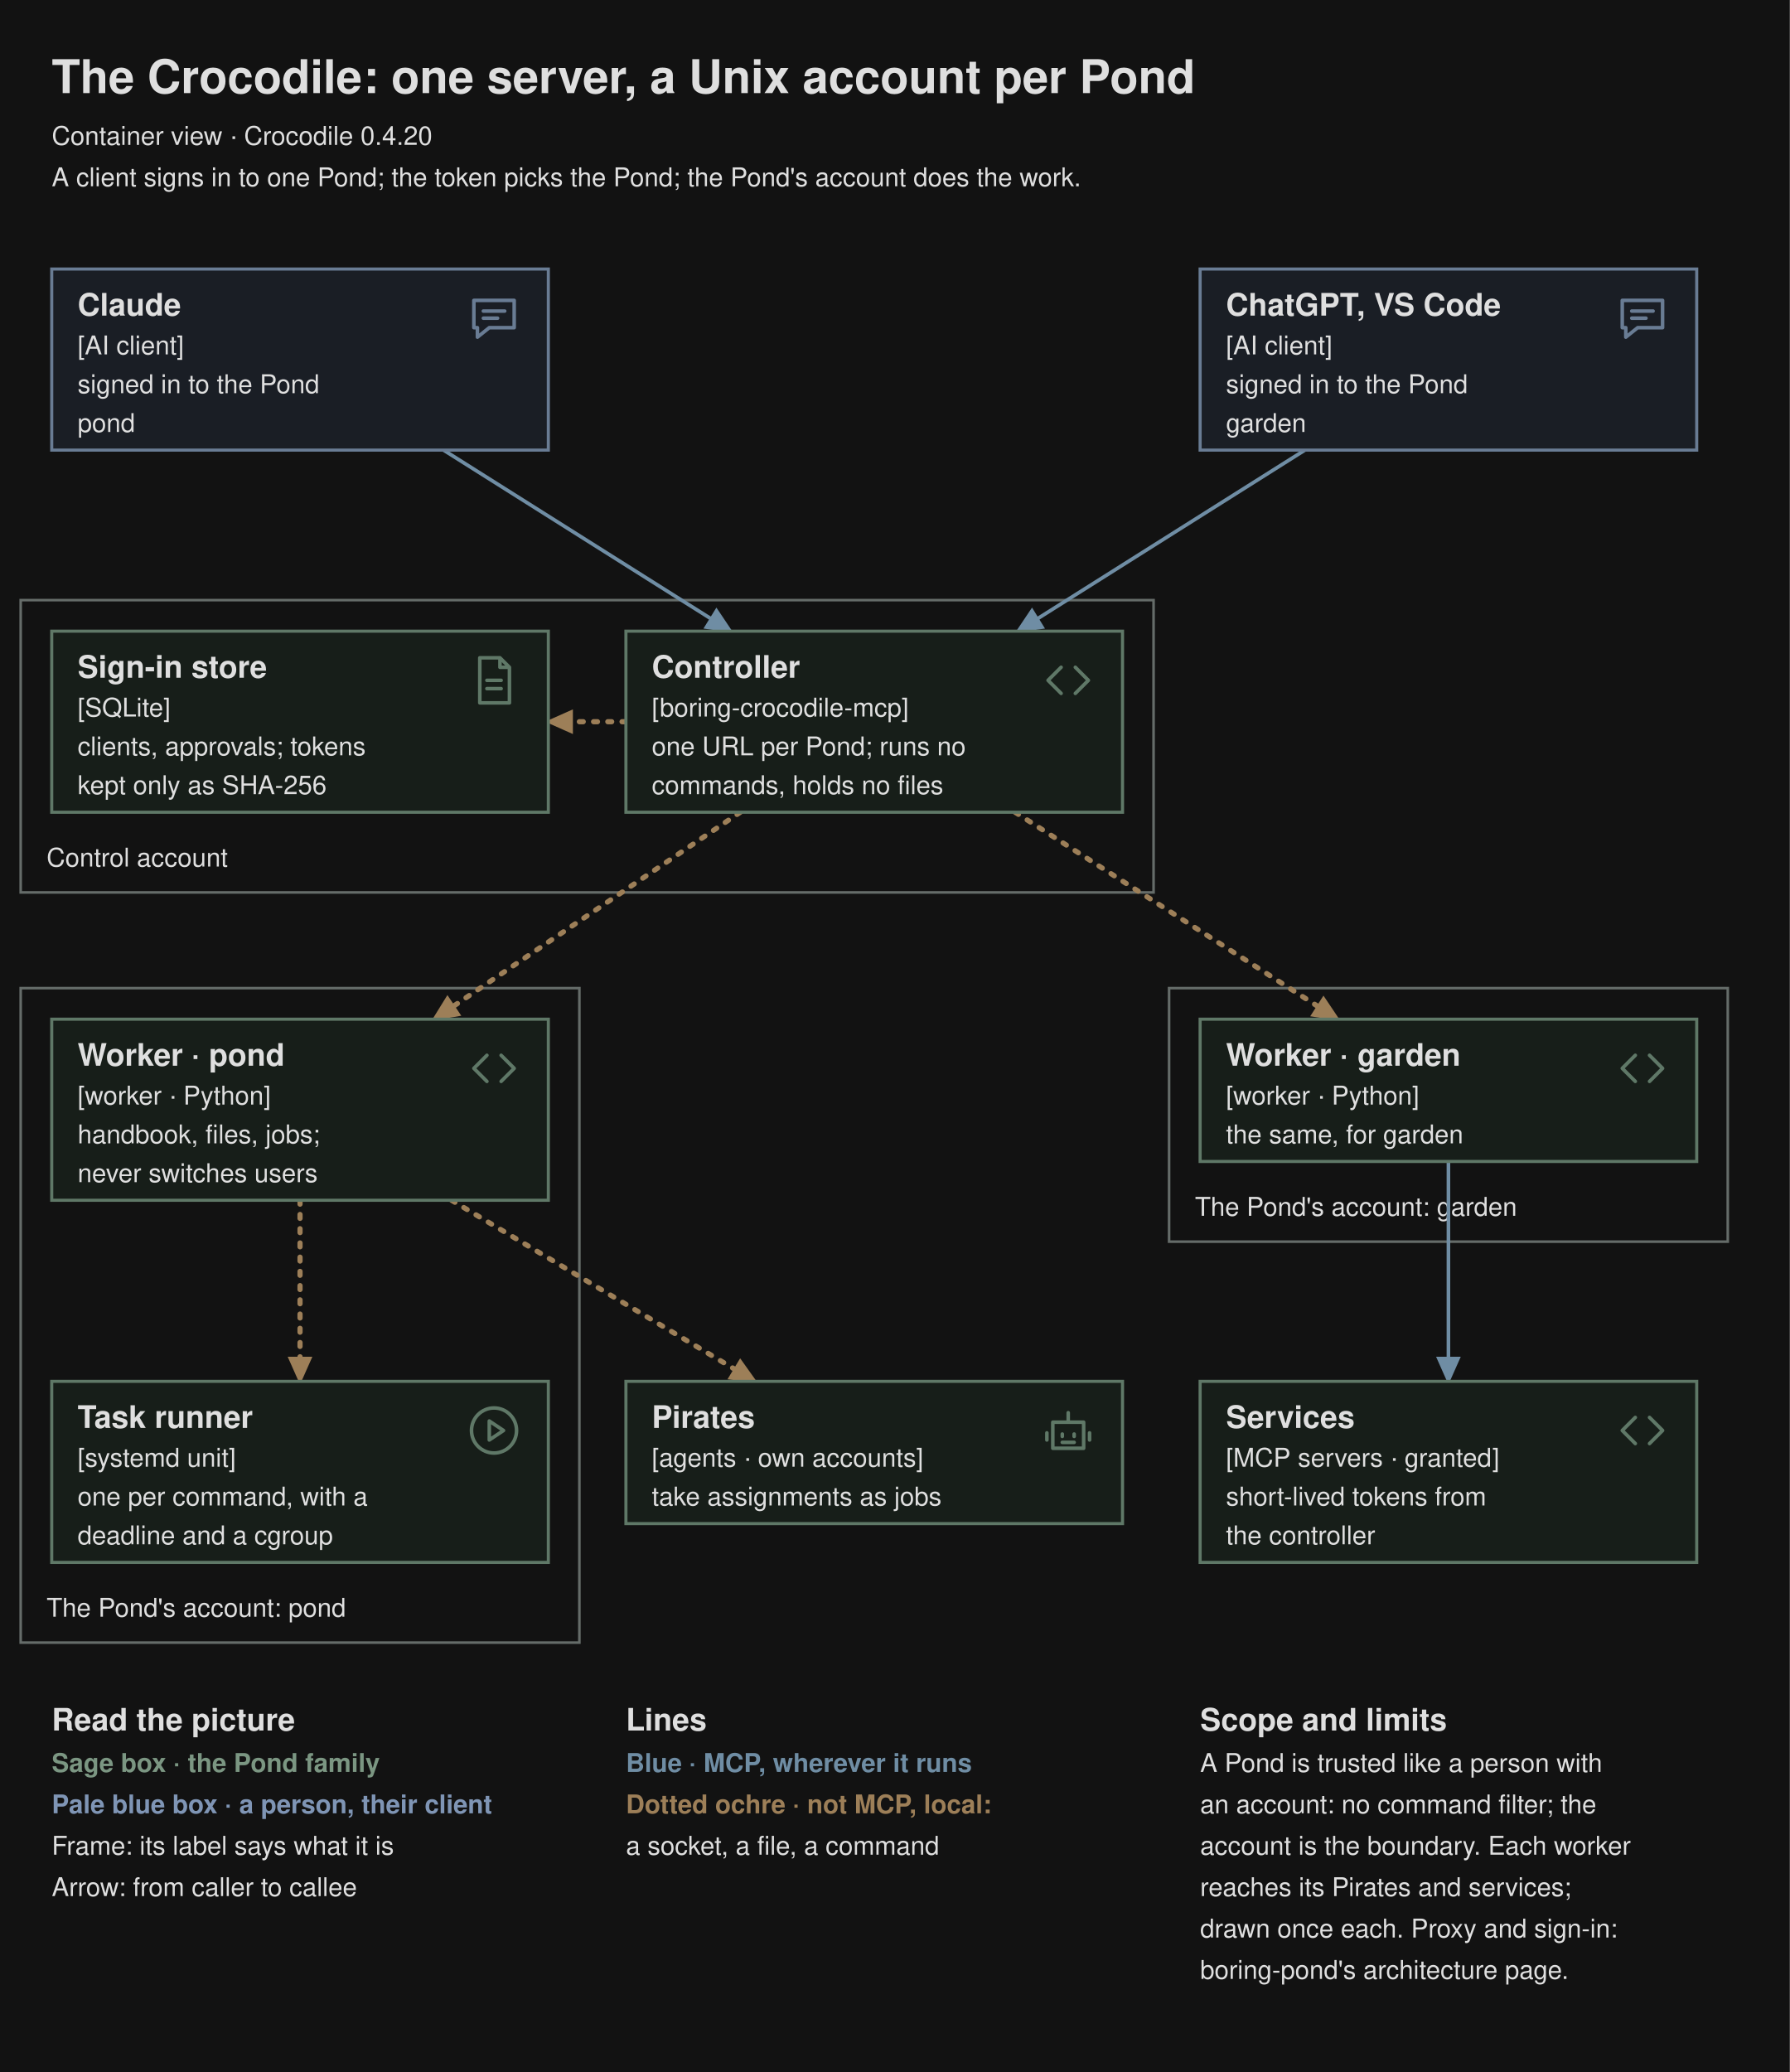
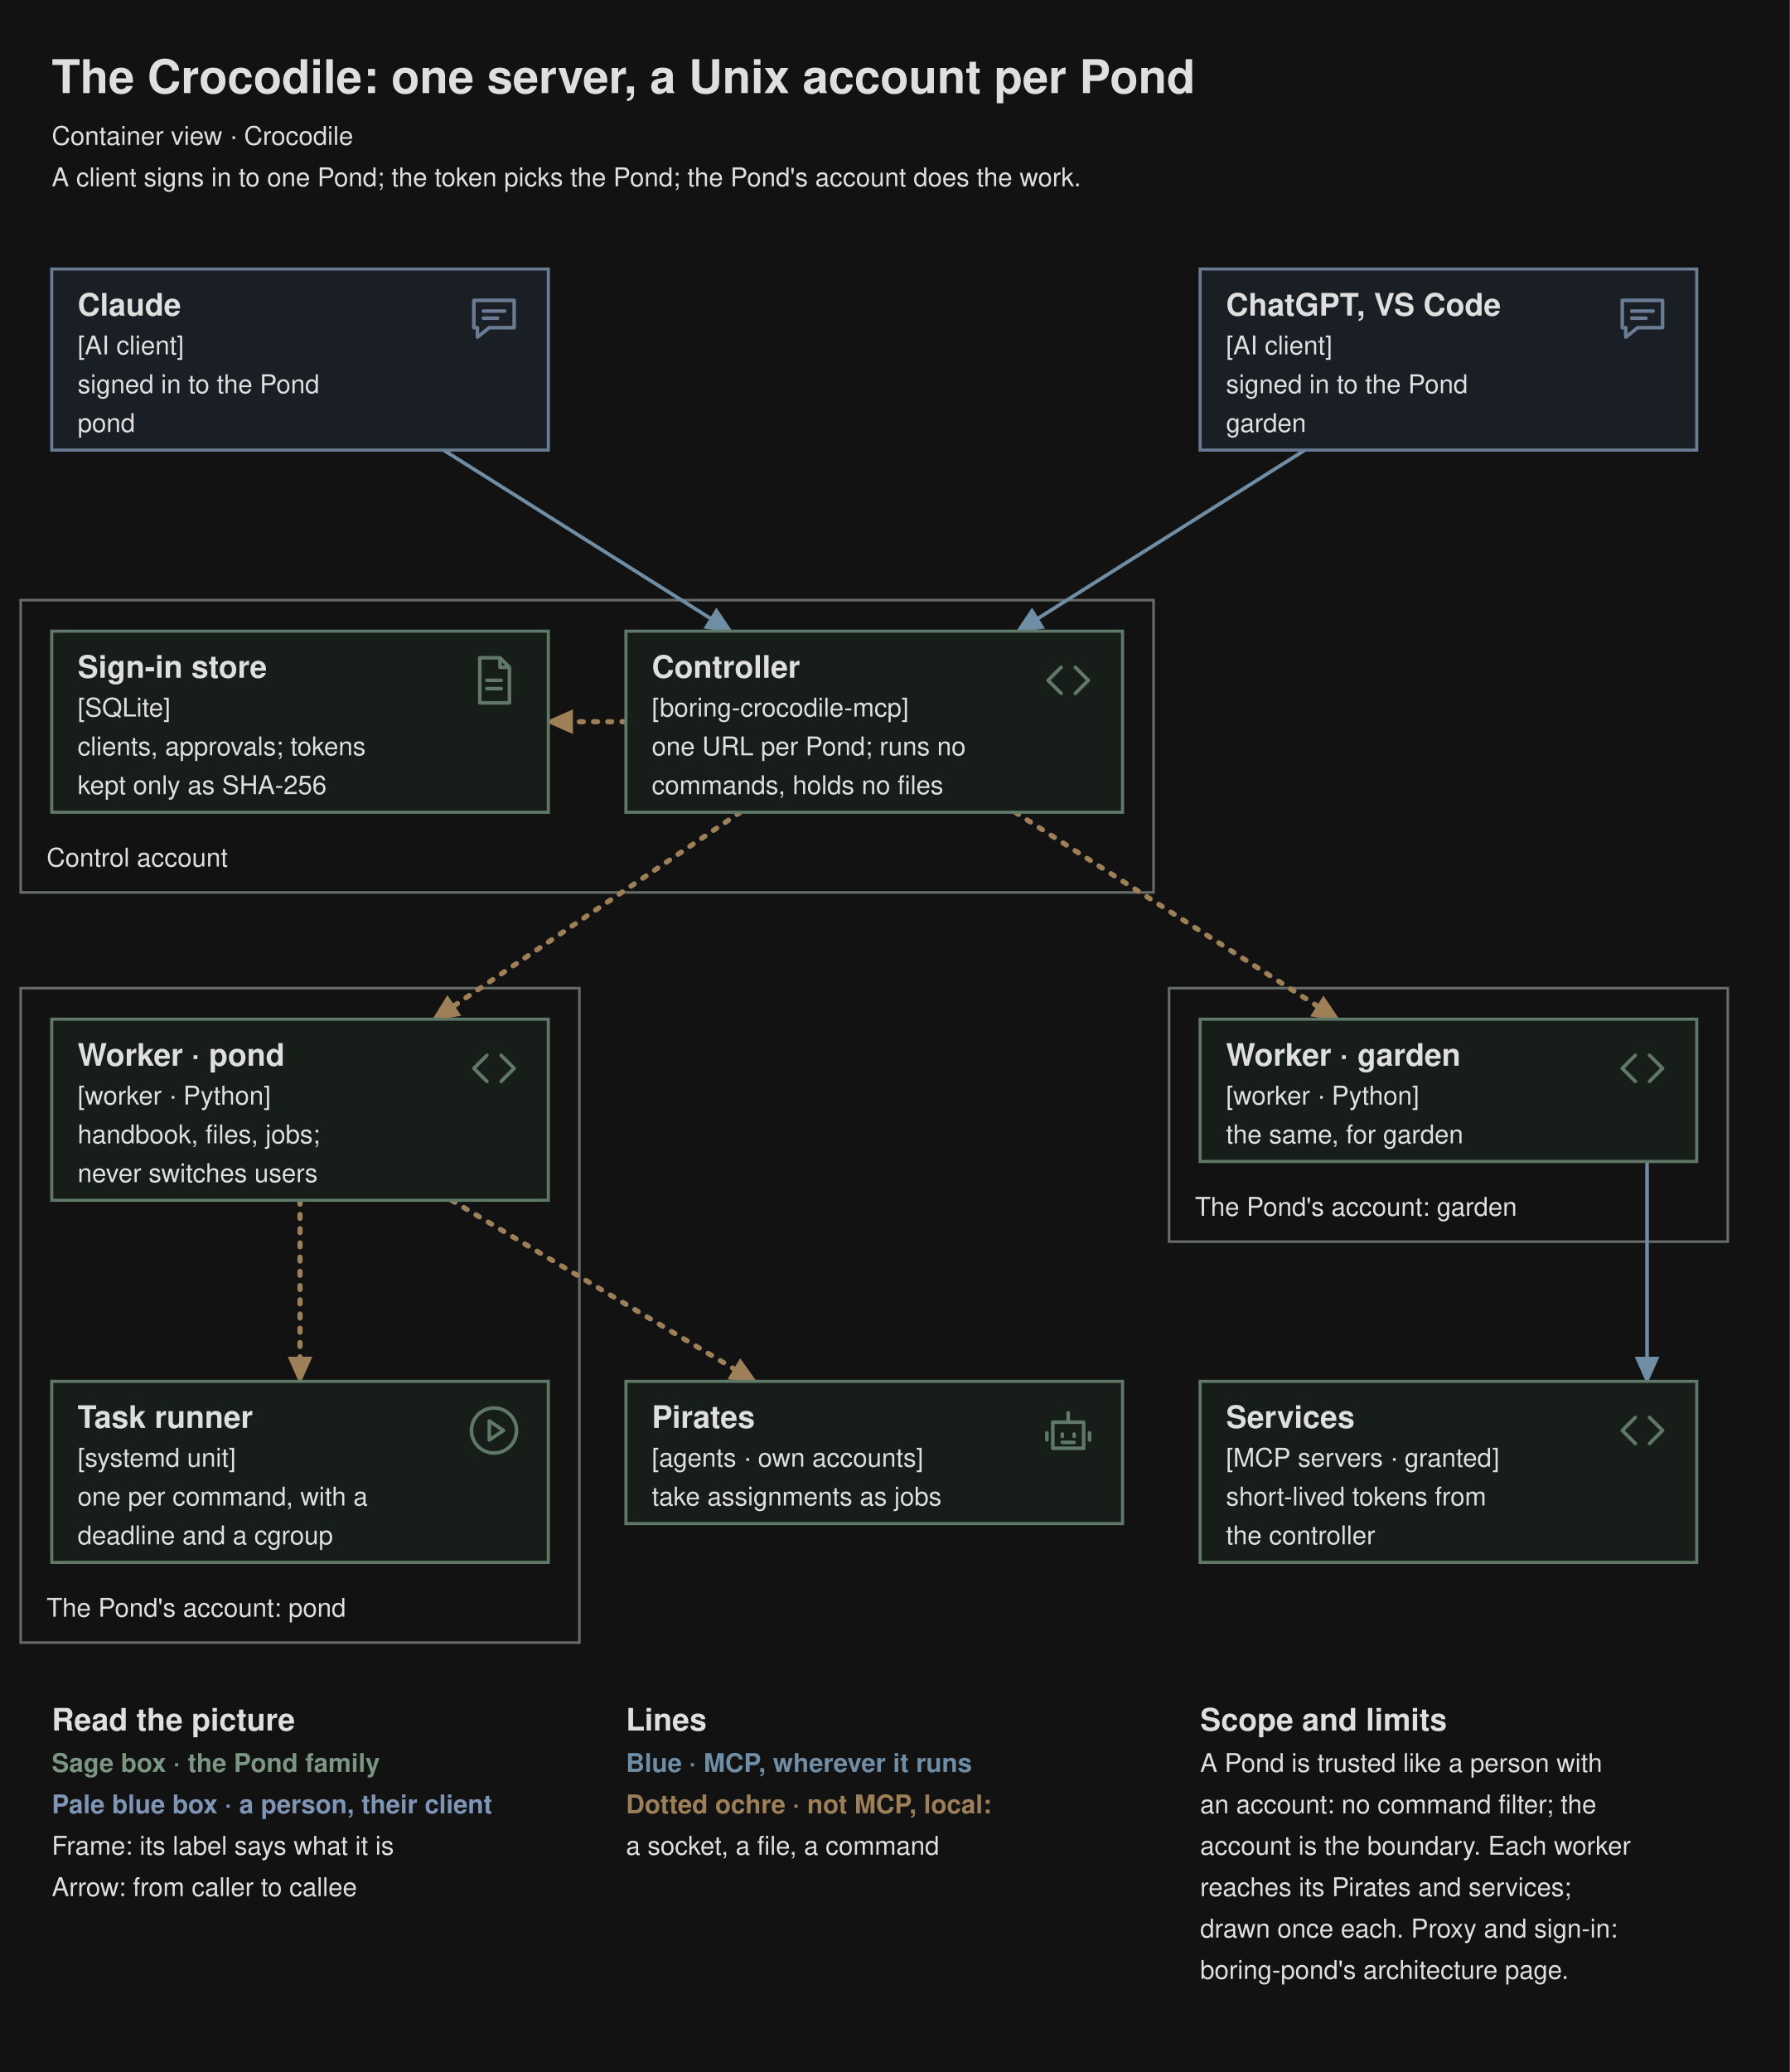
<svg xmlns="http://www.w3.org/2000/svg" width="692pt" height="801pt" viewBox="0 0 692 801">
  <rect x="0" y="0" width="692" height="801" fill="#121212" />
  <text x="20.0" y="36.0" font-family="Helvetica,Arial,sans-serif" font-size="18" font-weight="bold" fill="#dfdfdf" xml:space="preserve">The Crocodile: one server, a Unix account per Pond</text>
-   <text x="20.0" y="56.0" font-family="Helvetica,Arial,sans-serif" font-size="10" fill="#dfdfdf" xml:space="preserve">Container view · Crocodile 0.4.20</text>
+   <text x="20.0" y="56.0" font-family="Helvetica,Arial,sans-serif" font-size="10" fill="#dfdfdf" xml:space="preserve">Container view · Crocodile</text>
  <text x="20.0" y="72.0" font-family="Helvetica,Arial,sans-serif" font-size="10" fill="#dfdfdf" xml:space="preserve">A client signs in to one Pond; the token picks the Pond; the Pond's account does the work.</text>
  <g class="cluster">
    <rect x="8" y="232" width="438" height="113" fill="none" stroke="#656c69" stroke-width="1" />
    <text x="18.0" y="335.0" font-family="Helvetica,Arial,sans-serif" font-size="10" fill="#dfdfdf" xml:space="preserve">Control account</text>
  </g>
  <g class="cluster">
    <rect x="8" y="382" width="216" height="253" fill="none" stroke="#656c69" stroke-width="1" />
    <text x="18.0" y="625.0" font-family="Helvetica,Arial,sans-serif" font-size="10" fill="#dfdfdf" xml:space="preserve">The Pond's account: pond</text>
  </g>
  <g class="cluster">
    <rect x="452" y="382" width="216" height="98" fill="none" stroke="#656c69" stroke-width="1" />
    <text x="462.0" y="470.0" font-family="Helvetica,Arial,sans-serif" font-size="10" fill="#dfdfdf" xml:space="preserve">The Pond's account: garden</text>
  </g>
  <g class="edge">
    <path fill="none" stroke="#6f8da4" stroke-width="1.4" d="M171.5,174.0 L274.9,239.2" />
    <polygon fill="#6f8da4" stroke="#6f8da4" points="282.5,244.0 277.0,235.8 272.8,242.6" />
  </g>
  <g class="edge">
    <path fill="none" stroke="#6f8da4" stroke-width="1.4" d="M504.5,174.0 L401.1,239.2" />
    <polygon fill="#6f8da4" stroke="#6f8da4" points="393.5,244.0 403.2,242.6 399.0,235.8" />
  </g>
  <g class="edge">
    <path fill="none" stroke="#9d7f58" stroke-dasharray="1.5,4" stroke-linecap="round" stroke-width="2" d="M242.0,279.0 L221.0,279.0" />
    <polygon fill="#9d7f58" stroke="#9d7f58" points="212.0,279.0 221.0,283.0 221.0,275.0" />
  </g>
  <g class="edge">
    <path fill="none" stroke="#9d7f58" stroke-dasharray="1.5,4" stroke-linecap="round" stroke-width="2" d="M286.2,314.0 L175.3,389.0" />
    <polygon fill="#9d7f58" stroke="#9d7f58" points="167.8,394.0 177.5,392.3 173.0,385.6" />
  </g>
  <g class="edge">
    <path fill="none" stroke="#9d7f58" stroke-dasharray="1.5,4" stroke-linecap="round" stroke-width="2" d="M392.5,314.0 L509.6,389.1" />
    <polygon fill="#9d7f58" stroke="#9d7f58" points="517.2,394.0 511.7,385.8 507.4,392.5" />
  </g>
  <g class="edge">
    <path fill="none" stroke="#9d7f58" stroke-dasharray="1.5,4" stroke-linecap="round" stroke-width="2" d="M116.0,464.0 L116.0,525.0" />
    <polygon fill="#9d7f58" stroke="#9d7f58" points="116.0,534.0 120.0,525.0 112.0,525.0" />
  </g>
  <g class="edge">
    <path fill="none" stroke="#9d7f58" stroke-dasharray="1.5,4" stroke-linecap="round" stroke-width="2" d="M174.6,464.0 L284.2,529.4" />
    <polygon fill="#9d7f58" stroke="#9d7f58" points="291.9,534.0 286.2,526.0 282.1,532.8" />
  </g>
  <g class="edge">
-     <path fill="none" stroke="#6f8da4" stroke-width="1.4" d="M560.0,449.0 L560.0,525.0" />
-     <polygon fill="#6f8da4" stroke="#6f8da4" points="560.0,534.0 564.0,525.0 556.0,525.0" />
+     <path fill="none" stroke="#6f8da4" stroke-width="1.4" d="M636.8,449.0 L636.8,525.0" />
+     <polygon fill="#6f8da4" stroke="#6f8da4" points="636.8,534.0 640.8,525.0 632.8,525.0" />
  </g>
  <g class="node">
    <rect x="20" y="104" width="192" height="70" fill="#1a1e25" stroke="#697c94" stroke-width="1.2" />
    <text x="30.0" y="122.0" font-family="Helvetica,Arial,sans-serif" font-size="12" font-weight="bold" fill="#dfdfdf" xml:space="preserve">Claude</text>
    <text x="30.0" y="137.0" font-family="Helvetica,Arial,sans-serif" font-size="10" fill="#dfdfdf" xml:space="preserve">[AI client]</text>
    <text x="30.0" y="152.0" font-family="Helvetica,Arial,sans-serif" font-size="10" fill="#dfdfdf" xml:space="preserve">signed in to the Pond</text>
    <text x="30.0" y="167.0" font-family="Helvetica,Arial,sans-serif" font-size="10" fill="#dfdfdf" xml:space="preserve">pond</text>
    <path transform="translate(180,112) scale(0.917)" d="M3.5 4.5h17v11.5H10l-5 4v-4H3.5z M7.5 9h9 M7.5 12h6" fill="none" stroke="#697c94" stroke-width="1.5" stroke-linecap="round" stroke-linejoin="round" />
  </g>
  <g class="node">
    <rect x="464" y="104" width="192" height="70" fill="#1a1e25" stroke="#697c94" stroke-width="1.2" />
    <text x="474.0" y="122.0" font-family="Helvetica,Arial,sans-serif" font-size="12" font-weight="bold" fill="#dfdfdf" xml:space="preserve">ChatGPT, VS Code</text>
    <text x="474.0" y="137.0" font-family="Helvetica,Arial,sans-serif" font-size="10" fill="#dfdfdf" xml:space="preserve">[AI client]</text>
    <text x="474.0" y="152.0" font-family="Helvetica,Arial,sans-serif" font-size="10" fill="#dfdfdf" xml:space="preserve">signed in to the Pond</text>
    <text x="474.0" y="167.0" font-family="Helvetica,Arial,sans-serif" font-size="10" fill="#dfdfdf" xml:space="preserve">garden</text>
    <path transform="translate(624,112) scale(0.917)" d="M3.5 4.5h17v11.5H10l-5 4v-4H3.5z M7.5 9h9 M7.5 12h6" fill="none" stroke="#697c94" stroke-width="1.5" stroke-linecap="round" stroke-linejoin="round" />
  </g>
  <g class="node">
    <rect x="20" y="244" width="192" height="70" fill="#171e19" stroke="#5f7867" stroke-width="1.2" />
    <text x="30.0" y="262.0" font-family="Helvetica,Arial,sans-serif" font-size="12" font-weight="bold" fill="#dfdfdf" xml:space="preserve">Sign-in store</text>
    <text x="30.0" y="277.0" font-family="Helvetica,Arial,sans-serif" font-size="10" fill="#dfdfdf" xml:space="preserve">[SQLite]</text>
    <text x="30.0" y="292.0" font-family="Helvetica,Arial,sans-serif" font-size="10" fill="#dfdfdf" xml:space="preserve">clients, approvals; tokens</text>
    <text x="30.0" y="307.0" font-family="Helvetica,Arial,sans-serif" font-size="10" fill="#dfdfdf" xml:space="preserve">kept only as SHA-256</text>
    <path transform="translate(180,252) scale(0.917)" d="M6 2.5h8.5l4 4v15H6z M14.5 2.5v4h4 M9 12h6 M9 15.5h6" fill="none" stroke="#5f7867" stroke-width="1.5" stroke-linecap="round" stroke-linejoin="round" />
  </g>
  <g class="node">
    <rect x="242" y="244" width="192" height="70" fill="#171e19" stroke="#5f7867" stroke-width="1.2" />
    <text x="252.0" y="262.0" font-family="Helvetica,Arial,sans-serif" font-size="12" font-weight="bold" fill="#dfdfdf" xml:space="preserve">Controller</text>
    <text x="252.0" y="277.0" font-family="Helvetica,Arial,sans-serif" font-size="10" fill="#dfdfdf" xml:space="preserve">[boring-crocodile-mcp]</text>
    <text x="252.0" y="292.0" font-family="Helvetica,Arial,sans-serif" font-size="10" fill="#dfdfdf" xml:space="preserve">one URL per Pond; runs no</text>
    <text x="252.0" y="307.0" font-family="Helvetica,Arial,sans-serif" font-size="10" fill="#dfdfdf" xml:space="preserve">commands, holds no files</text>
    <path transform="translate(402,252) scale(0.917)" d="M9 6.5 3.5 12 9 17.5 M15 6.5 20.5 12 15 17.5" fill="none" stroke="#5f7867" stroke-width="1.5" stroke-linecap="round" stroke-linejoin="round" />
  </g>
  <g class="node">
    <rect x="20" y="394" width="192" height="70" fill="#171e19" stroke="#5f7867" stroke-width="1.2" />
    <text x="30.0" y="412.0" font-family="Helvetica,Arial,sans-serif" font-size="12" font-weight="bold" fill="#dfdfdf" xml:space="preserve">Worker · pond</text>
    <text x="30.0" y="427.0" font-family="Helvetica,Arial,sans-serif" font-size="10" fill="#dfdfdf" xml:space="preserve">[worker · Python]</text>
    <text x="30.0" y="442.0" font-family="Helvetica,Arial,sans-serif" font-size="10" fill="#dfdfdf" xml:space="preserve">handbook, files, jobs;</text>
    <text x="30.0" y="457.0" font-family="Helvetica,Arial,sans-serif" font-size="10" fill="#dfdfdf" xml:space="preserve">never switches users</text>
    <path transform="translate(180,402) scale(0.917)" d="M9 6.5 3.5 12 9 17.5 M15 6.5 20.5 12 15 17.5" fill="none" stroke="#5f7867" stroke-width="1.5" stroke-linecap="round" stroke-linejoin="round" />
  </g>
  <g class="node">
    <rect x="464" y="394" width="192" height="55" fill="#171e19" stroke="#5f7867" stroke-width="1.2" />
    <text x="474.0" y="412.0" font-family="Helvetica,Arial,sans-serif" font-size="12" font-weight="bold" fill="#dfdfdf" xml:space="preserve">Worker · garden</text>
    <text x="474.0" y="427.0" font-family="Helvetica,Arial,sans-serif" font-size="10" fill="#dfdfdf" xml:space="preserve">[worker · Python]</text>
    <text x="474.0" y="442.0" font-family="Helvetica,Arial,sans-serif" font-size="10" fill="#dfdfdf" xml:space="preserve">the same, for garden</text>
    <path transform="translate(624,402) scale(0.917)" d="M9 6.5 3.5 12 9 17.5 M15 6.5 20.5 12 15 17.5" fill="none" stroke="#5f7867" stroke-width="1.5" stroke-linecap="round" stroke-linejoin="round" />
  </g>
  <g class="node">
    <rect x="20" y="534" width="192" height="70" fill="#171e19" stroke="#5f7867" stroke-width="1.2" />
    <text x="30.0" y="552.0" font-family="Helvetica,Arial,sans-serif" font-size="12" font-weight="bold" fill="#dfdfdf" xml:space="preserve">Task runner</text>
    <text x="30.0" y="567.0" font-family="Helvetica,Arial,sans-serif" font-size="10" fill="#dfdfdf" xml:space="preserve">[systemd unit]</text>
    <text x="30.0" y="582.0" font-family="Helvetica,Arial,sans-serif" font-size="10" fill="#dfdfdf" xml:space="preserve">one per command, with a</text>
    <text x="30.0" y="597.0" font-family="Helvetica,Arial,sans-serif" font-size="10" fill="#dfdfdf" xml:space="preserve">deadline and a cgroup</text>
    <path transform="translate(180,542) scale(0.917)" d="M12 2.5a9.5 9.5 0 1 1 0 19a9.5 9.5 0 1 1 0-19z M10 8l6 4-6 4z" fill="none" stroke="#5f7867" stroke-width="1.5" stroke-linecap="round" stroke-linejoin="round" />
  </g>
  <g class="node">
    <rect x="242" y="534" width="192" height="55" fill="#171e19" stroke="#5f7867" stroke-width="1.2" />
    <text x="252.0" y="552.0" font-family="Helvetica,Arial,sans-serif" font-size="12" font-weight="bold" fill="#dfdfdf" xml:space="preserve">Pirates</text>
    <text x="252.0" y="567.0" font-family="Helvetica,Arial,sans-serif" font-size="10" fill="#dfdfdf" xml:space="preserve">[agents · own accounts]</text>
    <text x="252.0" y="582.0" font-family="Helvetica,Arial,sans-serif" font-size="10" fill="#dfdfdf" xml:space="preserve">take assignments as jobs</text>
    <path transform="translate(402,542) scale(0.917)" d="M5.5 8.5h13v11h-13z M12 4.5v4 M9.5 13.5v1 M14.5 13.5v1 M9.5 17h5 M3 13v3 M21 13v3" fill="none" stroke="#5f7867" stroke-width="1.5" stroke-linecap="round" stroke-linejoin="round" />
  </g>
  <g class="node">
    <rect x="464" y="534" width="192" height="70" fill="#171e19" stroke="#5f7867" stroke-width="1.2" />
    <text x="474.0" y="552.0" font-family="Helvetica,Arial,sans-serif" font-size="12" font-weight="bold" fill="#dfdfdf" xml:space="preserve">Services</text>
    <text x="474.0" y="567.0" font-family="Helvetica,Arial,sans-serif" font-size="10" fill="#dfdfdf" xml:space="preserve">[MCP servers · granted]</text>
    <text x="474.0" y="582.0" font-family="Helvetica,Arial,sans-serif" font-size="10" fill="#dfdfdf" xml:space="preserve">short-lived tokens from</text>
    <text x="474.0" y="597.0" font-family="Helvetica,Arial,sans-serif" font-size="10" fill="#dfdfdf" xml:space="preserve">the controller</text>
    <path transform="translate(624,542) scale(0.917)" d="M9 6.5 3.5 12 9 17.5 M15 6.5 20.5 12 15 17.5" fill="none" stroke="#5f7867" stroke-width="1.5" stroke-linecap="round" stroke-linejoin="round" />
  </g>
  <text x="20.0" y="669.0" font-family="Helvetica,Arial,sans-serif" font-size="12" font-weight="bold" fill="#dfdfdf" xml:space="preserve">Read the picture</text>
  <text x="20.0" y="685.0" font-family="Helvetica,Arial,sans-serif" font-size="10" font-weight="bold" fill="#7b9682" xml:space="preserve">Sage box · the Pond family</text>
  <text x="20.0" y="701.0" font-family="Helvetica,Arial,sans-serif" font-size="10" font-weight="bold" fill="#7f95b5" xml:space="preserve">Pale blue box · a person, their client</text>
  <text x="20.0" y="717.0" font-family="Helvetica,Arial,sans-serif" font-size="10" fill="#dfdfdf" xml:space="preserve">Frame: its label says what it is</text>
  <text x="20.0" y="733.0" font-family="Helvetica,Arial,sans-serif" font-size="10" fill="#dfdfdf" xml:space="preserve">Arrow: from caller to callee</text>
  <text x="242.0" y="669.0" font-family="Helvetica,Arial,sans-serif" font-size="12" font-weight="bold" fill="#dfdfdf" xml:space="preserve">Lines</text>
  <text x="242.0" y="685.0" font-family="Helvetica,Arial,sans-serif" font-size="10" font-weight="bold" fill="#6f8da4" xml:space="preserve">Blue · MCP, wherever it runs</text>
  <text x="242.0" y="701.0" font-family="Helvetica,Arial,sans-serif" font-size="10" font-weight="bold" fill="#9d7f58" xml:space="preserve">Dotted ochre · not MCP, local:</text>
  <text x="242.0" y="717.0" font-family="Helvetica,Arial,sans-serif" font-size="10" fill="#dfdfdf" xml:space="preserve">a socket, a file, a command</text>
  <text x="464.0" y="669.0" font-family="Helvetica,Arial,sans-serif" font-size="12" font-weight="bold" fill="#dfdfdf" xml:space="preserve">Scope and limits</text>
  <text x="464.0" y="685.0" font-family="Helvetica,Arial,sans-serif" font-size="10" fill="#dfdfdf" xml:space="preserve">A Pond is trusted like a person with</text>
  <text x="464.0" y="701.0" font-family="Helvetica,Arial,sans-serif" font-size="10" fill="#dfdfdf" xml:space="preserve">an account: no command filter; the</text>
  <text x="464.0" y="717.0" font-family="Helvetica,Arial,sans-serif" font-size="10" fill="#dfdfdf" xml:space="preserve">account is the boundary. Each worker</text>
  <text x="464.0" y="733.0" font-family="Helvetica,Arial,sans-serif" font-size="10" fill="#dfdfdf" xml:space="preserve">reaches its Pirates and services;</text>
  <text x="464.0" y="749.0" font-family="Helvetica,Arial,sans-serif" font-size="10" fill="#dfdfdf" xml:space="preserve">drawn once each. Proxy and sign-in:</text>
  <text x="464.0" y="765.0" font-family="Helvetica,Arial,sans-serif" font-size="10" fill="#dfdfdf" xml:space="preserve">boring-pond's architecture page.</text>
</svg>
